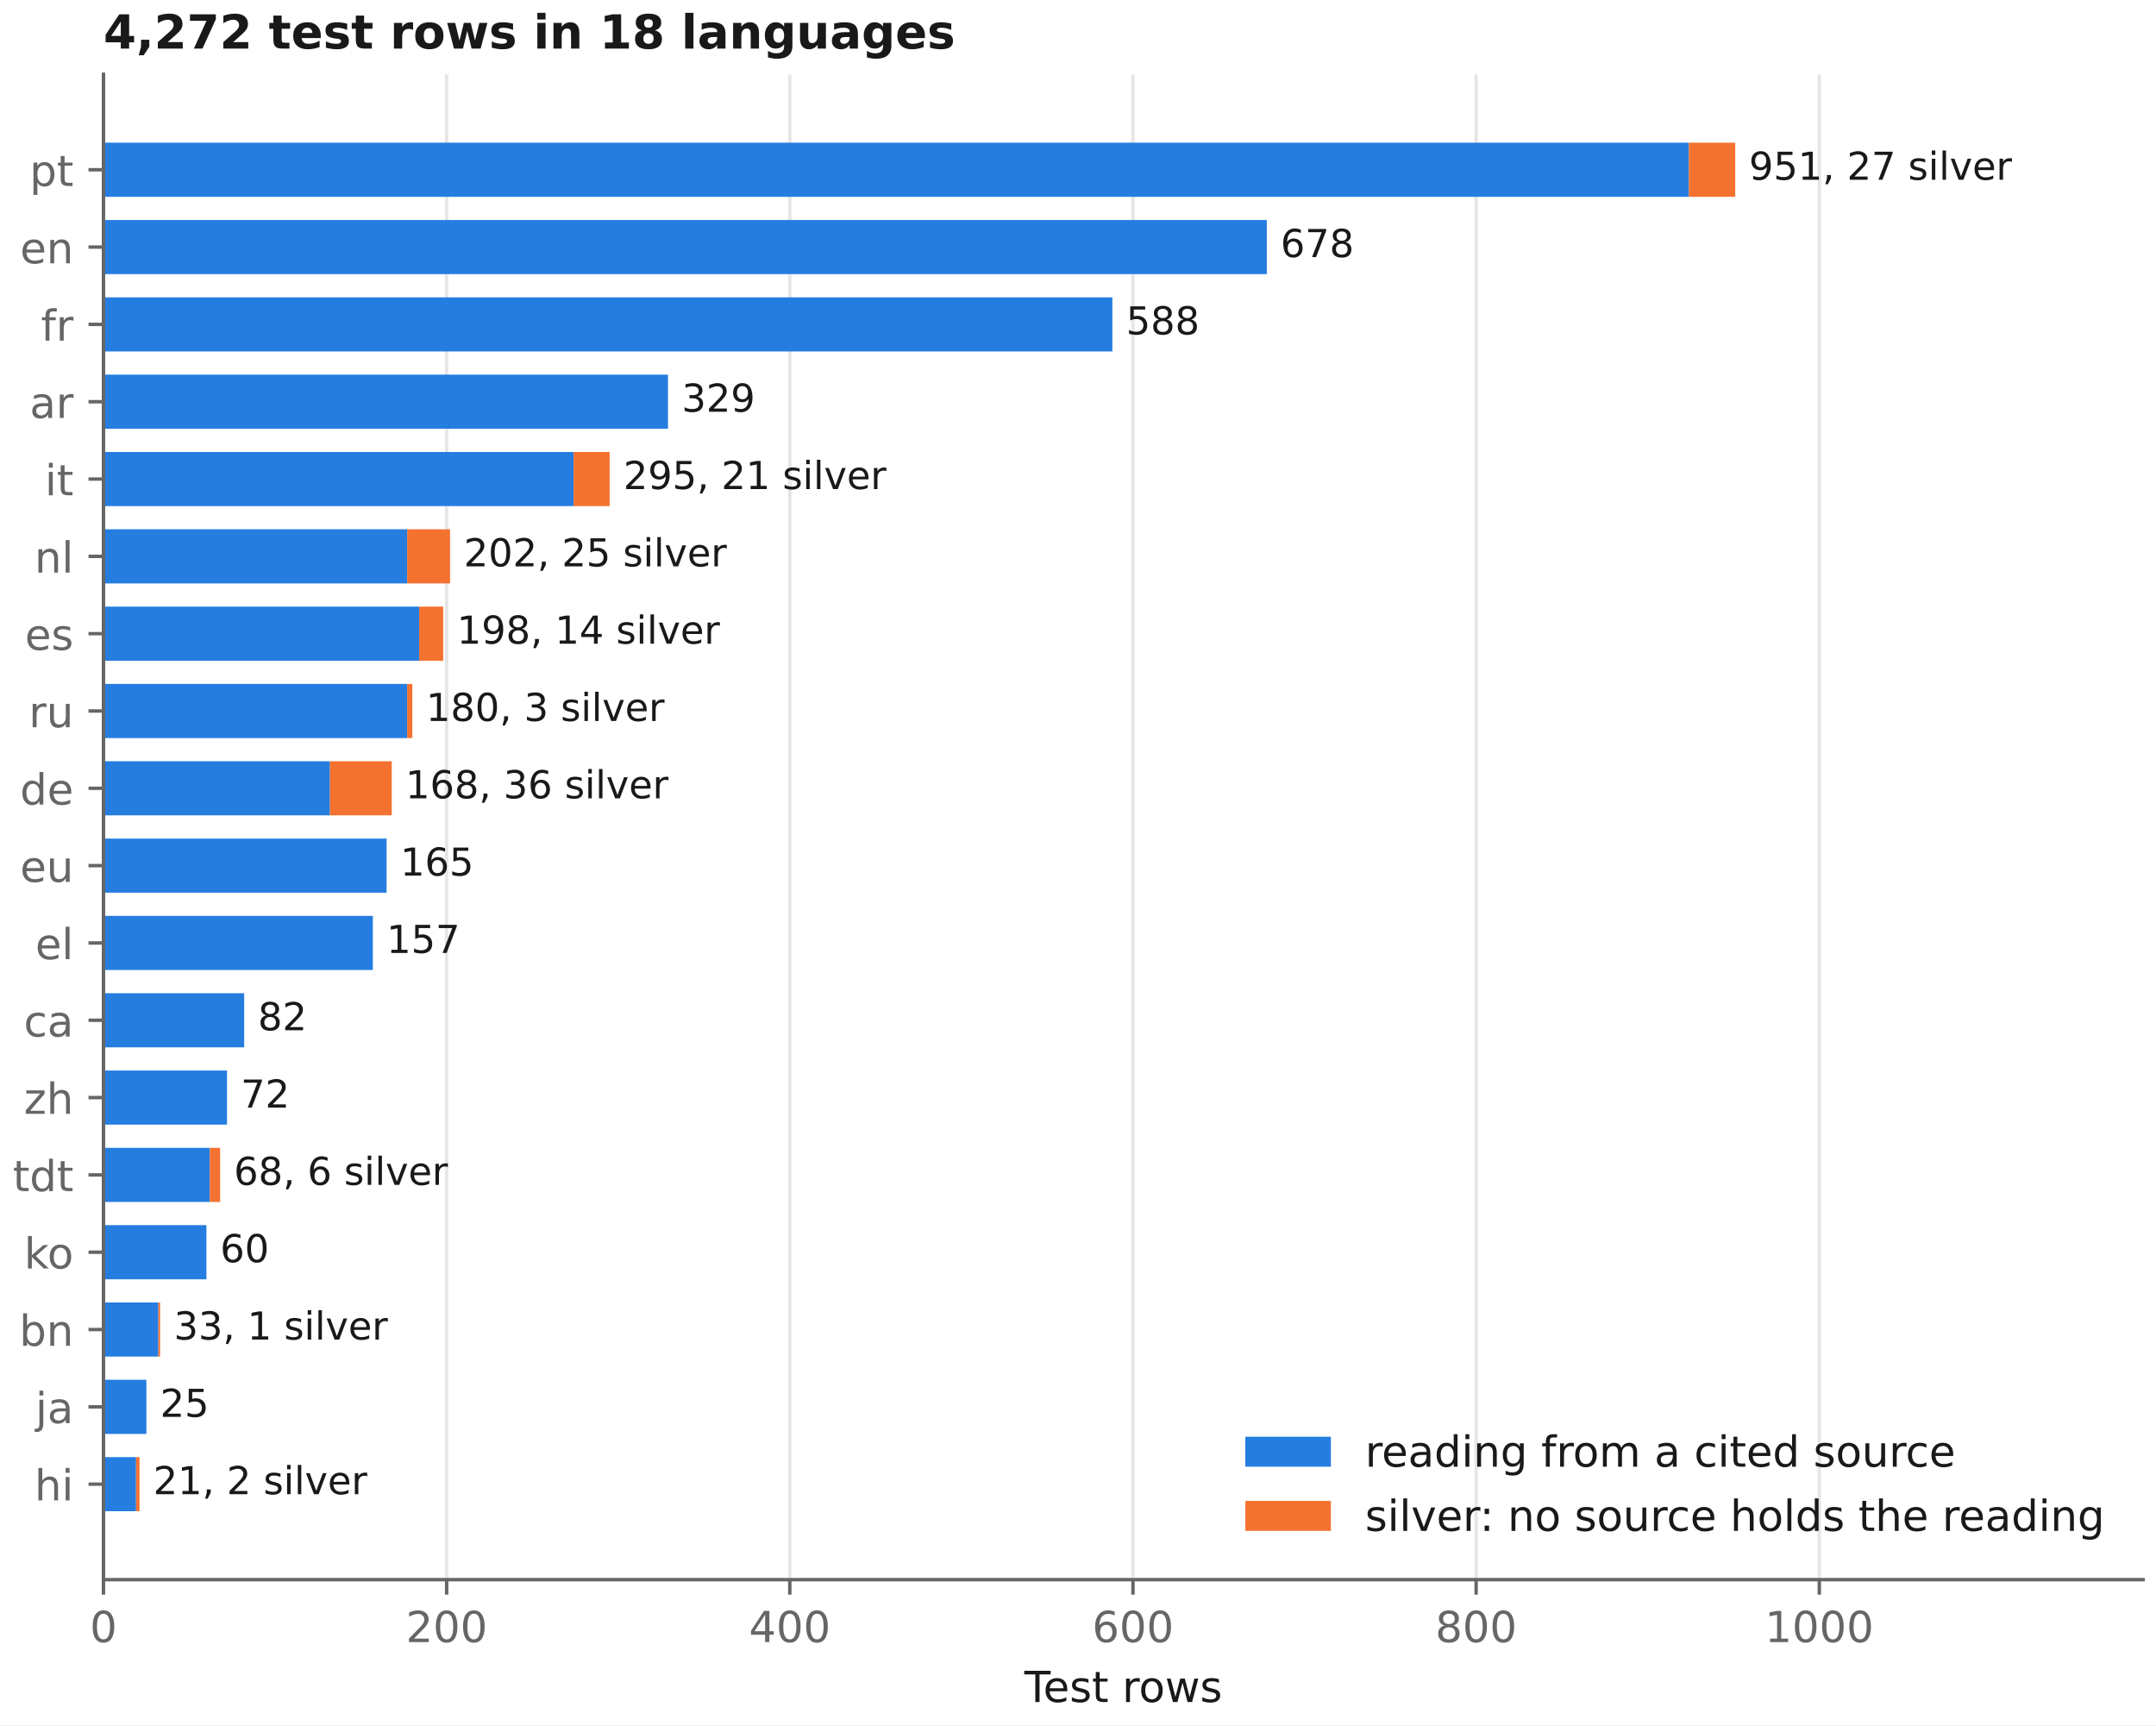
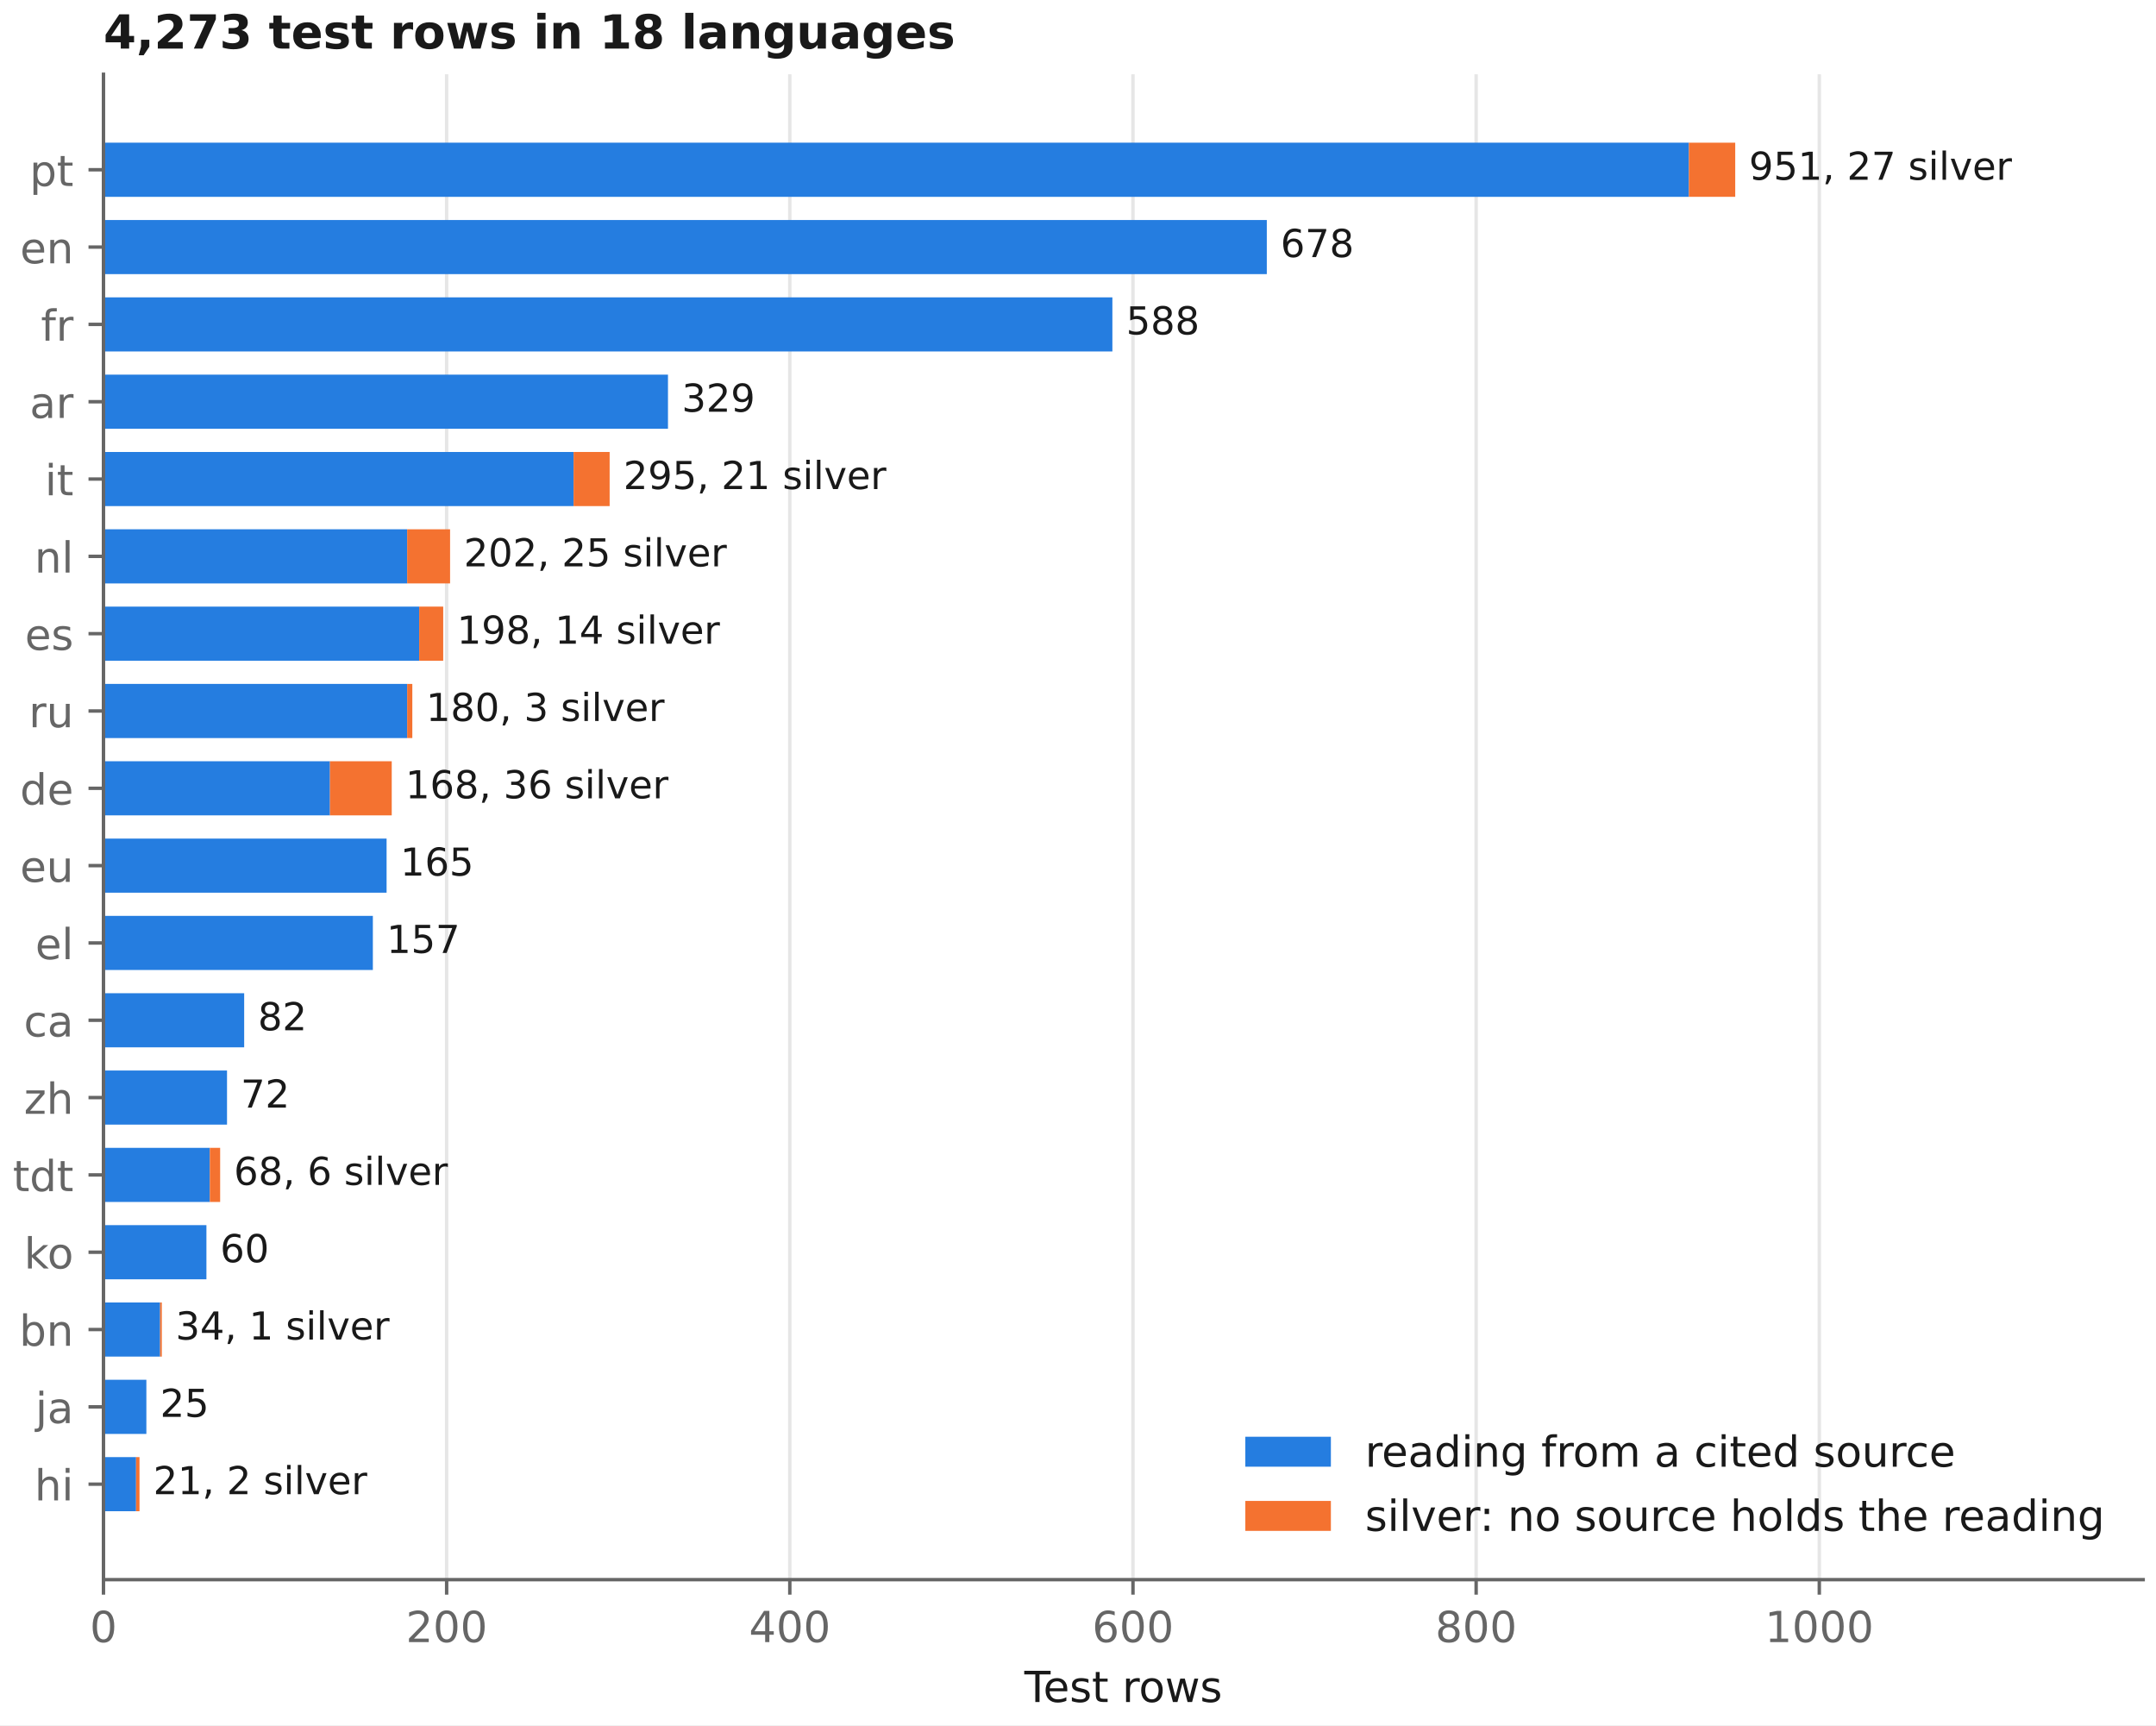
<svg xmlns="http://www.w3.org/2000/svg" xmlns:xlink="http://www.w3.org/1999/xlink" width="504pt" height="403.2pt" viewBox="0 0 504 403.2" version="1.1">
  <defs>
    <style type="text/css">*{stroke-linejoin: round; stroke-linecap: butt}</style>
  </defs>
  <g id="figure_1">
    <g id="patch_1">
      <path d="M 0 403.2  L 504 403.2  L 504 0  L 0 0  z " style="fill: #ffffff" />
    </g>
    <g id="axes_1">
      <g id="patch_2">
        <path d="M 24.189 369.2  L 501 369.2  L 501 17.359  L 24.189 17.359  z " style="fill: #ffffff" />
      </g>
      <g id="matplotlib.axis_1">
        <g id="xtick_1">
          <g id="line2d_1">
            <path d="M 24.189 369.2  L 24.189 17.359  " clip-path="url(#pc257450eb6)" style="fill: none; stroke: #e6e6e6; stroke-width: 0.8; stroke-linecap: square" />
          </g>
          <g id="line2d_2">
            <defs>
              <path id="m0db574f044" d="M 0 0  L 0 3.5  " style="stroke: #666666; stroke-width: 0.8" />
            </defs>
            <g>
              <use xlink:href="#m0db574f044" x="24.189" y="369.2" style="fill: #666666; stroke: #666666; stroke-width: 0.8" />
            </g>
          </g>
          <g id="text_1">
            <text style="font-size: 10px; font-family: 'DejaVu Sans', 'Bitstream Vera Sans', 'Computer Modern Sans Serif', 'Lucida Grande', 'Verdana', 'Geneva', 'Lucid', 'Arial', 'Helvetica', 'Avant Garde', sans-serif; text-anchor: middle; fill: #666666" x="24.189" y="383.797" transform="rotate(-0 24.1893 383.7974)">0</text>
          </g>
        </g>
        <g id="xtick_2">
          <g id="line2d_3">
            <path d="M 104.41 369.2  L 104.41 17.359  " clip-path="url(#pc257450eb6)" style="fill: none; stroke: #e6e6e6; stroke-width: 0.8; stroke-linecap: square" />
          </g>
          <g id="line2d_4">
            <g>
              <use xlink:href="#m0db574f044" x="104.41" y="369.2" style="fill: #666666; stroke: #666666; stroke-width: 0.8" />
            </g>
          </g>
          <g id="text_2">
            <text style="font-size: 10px; font-family: 'DejaVu Sans', 'Bitstream Vera Sans', 'Computer Modern Sans Serif', 'Lucida Grande', 'Verdana', 'Geneva', 'Lucid', 'Arial', 'Helvetica', 'Avant Garde', sans-serif; text-anchor: middle; fill: #666666" x="104.41" y="383.797" transform="rotate(-0 104.4098 383.7974)">200</text>
          </g>
        </g>
        <g id="xtick_3">
          <g id="line2d_5">
            <path d="M 184.63 369.2  L 184.63 17.359  " clip-path="url(#pc257450eb6)" style="fill: none; stroke: #e6e6e6; stroke-width: 0.8; stroke-linecap: square" />
          </g>
          <g id="line2d_6">
            <g>
              <use xlink:href="#m0db574f044" x="184.63" y="369.2" style="fill: #666666; stroke: #666666; stroke-width: 0.8" />
            </g>
          </g>
          <g id="text_3">
            <text style="font-size: 10px; font-family: 'DejaVu Sans', 'Bitstream Vera Sans', 'Computer Modern Sans Serif', 'Lucida Grande', 'Verdana', 'Geneva', 'Lucid', 'Arial', 'Helvetica', 'Avant Garde', sans-serif; text-anchor: middle; fill: #666666" x="184.63" y="383.797" transform="rotate(-0 184.6303 383.7974)">400</text>
          </g>
        </g>
        <g id="xtick_4">
          <g id="line2d_7">
            <path d="M 264.851 369.2  L 264.851 17.359  " clip-path="url(#pc257450eb6)" style="fill: none; stroke: #e6e6e6; stroke-width: 0.8; stroke-linecap: square" />
          </g>
          <g id="line2d_8">
            <g>
              <use xlink:href="#m0db574f044" x="264.851" y="369.2" style="fill: #666666; stroke: #666666; stroke-width: 0.8" />
            </g>
          </g>
          <g id="text_4">
            <text style="font-size: 10px; font-family: 'DejaVu Sans', 'Bitstream Vera Sans', 'Computer Modern Sans Serif', 'Lucida Grande', 'Verdana', 'Geneva', 'Lucid', 'Arial', 'Helvetica', 'Avant Garde', sans-serif; text-anchor: middle; fill: #666666" x="264.851" y="383.797" transform="rotate(-0 264.8507 383.7974)">600</text>
          </g>
        </g>
        <g id="xtick_5">
          <g id="line2d_9">
            <path d="M 345.071 369.2  L 345.071 17.359  " clip-path="url(#pc257450eb6)" style="fill: none; stroke: #e6e6e6; stroke-width: 0.8; stroke-linecap: square" />
          </g>
          <g id="line2d_10">
            <g>
              <use xlink:href="#m0db574f044" x="345.071" y="369.2" style="fill: #666666; stroke: #666666; stroke-width: 0.8" />
            </g>
          </g>
          <g id="text_5">
            <text style="font-size: 10px; font-family: 'DejaVu Sans', 'Bitstream Vera Sans', 'Computer Modern Sans Serif', 'Lucida Grande', 'Verdana', 'Geneva', 'Lucid', 'Arial', 'Helvetica', 'Avant Garde', sans-serif; text-anchor: middle; fill: #666666" x="345.071" y="383.797" transform="rotate(-0 345.0712 383.7974)">800</text>
          </g>
        </g>
        <g id="xtick_6">
          <g id="line2d_11">
            <path d="M 425.292 369.2  L 425.292 17.359  " clip-path="url(#pc257450eb6)" style="fill: none; stroke: #e6e6e6; stroke-width: 0.8; stroke-linecap: square" />
          </g>
          <g id="line2d_12">
            <g>
              <use xlink:href="#m0db574f044" x="425.292" y="369.2" style="fill: #666666; stroke: #666666; stroke-width: 0.8" />
            </g>
          </g>
          <g id="text_6">
            <text style="font-size: 10px; font-family: 'DejaVu Sans', 'Bitstream Vera Sans', 'Computer Modern Sans Serif', 'Lucida Grande', 'Verdana', 'Geneva', 'Lucid', 'Arial', 'Helvetica', 'Avant Garde', sans-serif; text-anchor: middle; fill: #666666" x="425.292" y="383.797" transform="rotate(-0 425.2917 383.7974)">1000</text>
          </g>
        </g>
        <g id="text_7">
          <text style="font-size: 10px; font-family: 'DejaVu Sans', 'Bitstream Vera Sans', 'Computer Modern Sans Serif', 'Lucida Grande', 'Verdana', 'Geneva', 'Lucid', 'Arial', 'Helvetica', 'Avant Garde', sans-serif; text-anchor: middle; fill: #191919" x="262.595" y="397.797" transform="rotate(-0 262.5945 397.7974)">Test rows</text>
        </g>
      </g>
      <g id="matplotlib.axis_2">
        <g id="ytick_1">
          <g id="line2d_13">
            <defs>
              <path id="m9a97e96fcf" d="M 0 0  L -3.5 0  " style="stroke: #666666; stroke-width: 0.8" />
            </defs>
            <g>
              <use xlink:href="#m9a97e96fcf" x="24.189" y="346.882" style="fill: #666666; stroke: #666666; stroke-width: 0.8" />
            </g>
          </g>
          <g id="text_8">
            <text style="font-size: 10px; font-family: 'DejaVu Sans', 'Bitstream Vera Sans', 'Computer Modern Sans Serif', 'Lucida Grande', 'Verdana', 'Geneva', 'Lucid', 'Arial', 'Helvetica', 'Avant Garde', sans-serif; text-anchor: end; fill: #666666" x="17.189" y="350.681" transform="rotate(-0 17.1893 350.6814)">hi</text>
          </g>
        </g>
        <g id="ytick_2">
          <g id="line2d_14">
            <g>
              <use xlink:href="#m9a97e96fcf" x="24.189" y="328.811" style="fill: #666666; stroke: #666666; stroke-width: 0.8" />
            </g>
          </g>
          <g id="text_9">
            <text style="font-size: 10px; font-family: 'DejaVu Sans', 'Bitstream Vera Sans', 'Computer Modern Sans Serif', 'Lucida Grande', 'Verdana', 'Geneva', 'Lucid', 'Arial', 'Helvetica', 'Avant Garde', sans-serif; text-anchor: end; fill: #666666" x="17.189" y="332.61" transform="rotate(-0 17.1893 332.6104)">ja</text>
          </g>
        </g>
        <g id="ytick_3">
          <g id="line2d_15">
            <g>
              <use xlink:href="#m9a97e96fcf" x="24.189" y="310.74" style="fill: #666666; stroke: #666666; stroke-width: 0.8" />
            </g>
          </g>
          <g id="text_10">
            <text style="font-size: 10px; font-family: 'DejaVu Sans', 'Bitstream Vera Sans', 'Computer Modern Sans Serif', 'Lucida Grande', 'Verdana', 'Geneva', 'Lucid', 'Arial', 'Helvetica', 'Avant Garde', sans-serif; text-anchor: end; fill: #666666" x="17.189" y="314.539" transform="rotate(-0 17.1893 314.5395)">bn</text>
          </g>
        </g>
        <g id="ytick_4">
          <g id="line2d_16">
            <g>
              <use xlink:href="#m9a97e96fcf" x="24.189" y="292.669" style="fill: #666666; stroke: #666666; stroke-width: 0.8" />
            </g>
          </g>
          <g id="text_11">
            <text style="font-size: 10px; font-family: 'DejaVu Sans', 'Bitstream Vera Sans', 'Computer Modern Sans Serif', 'Lucida Grande', 'Verdana', 'Geneva', 'Lucid', 'Arial', 'Helvetica', 'Avant Garde', sans-serif; text-anchor: end; fill: #666666" x="17.189" y="296.469" transform="rotate(-0 17.1893 296.4685)">ko</text>
          </g>
        </g>
        <g id="ytick_5">
          <g id="line2d_17">
            <g>
              <use xlink:href="#m9a97e96fcf" x="24.189" y="274.598" style="fill: #666666; stroke: #666666; stroke-width: 0.8" />
            </g>
          </g>
          <g id="text_12">
            <text style="font-size: 10px; font-family: 'DejaVu Sans', 'Bitstream Vera Sans', 'Computer Modern Sans Serif', 'Lucida Grande', 'Verdana', 'Geneva', 'Lucid', 'Arial', 'Helvetica', 'Avant Garde', sans-serif; text-anchor: end; fill: #666666" x="17.189" y="278.398" transform="rotate(-0 17.1893 278.3976)">tdt</text>
          </g>
        </g>
        <g id="ytick_6">
          <g id="line2d_18">
            <g>
              <use xlink:href="#m9a97e96fcf" x="24.189" y="256.527" style="fill: #666666; stroke: #666666; stroke-width: 0.8" />
            </g>
          </g>
          <g id="text_13">
            <text style="font-size: 10px; font-family: 'DejaVu Sans', 'Bitstream Vera Sans', 'Computer Modern Sans Serif', 'Lucida Grande', 'Verdana', 'Geneva', 'Lucid', 'Arial', 'Helvetica', 'Avant Garde', sans-serif; text-anchor: end; fill: #666666" x="17.189" y="260.327" transform="rotate(-0 17.1893 260.3267)">zh</text>
          </g>
        </g>
        <g id="ytick_7">
          <g id="line2d_19">
            <g>
              <use xlink:href="#m9a97e96fcf" x="24.189" y="238.456" style="fill: #666666; stroke: #666666; stroke-width: 0.8" />
            </g>
          </g>
          <g id="text_14">
            <text style="font-size: 10px; font-family: 'DejaVu Sans', 'Bitstream Vera Sans', 'Computer Modern Sans Serif', 'Lucida Grande', 'Verdana', 'Geneva', 'Lucid', 'Arial', 'Helvetica', 'Avant Garde', sans-serif; text-anchor: end; fill: #666666" x="17.189" y="242.255" transform="rotate(-0 17.1893 242.2553)">ca</text>
          </g>
        </g>
        <g id="ytick_8">
          <g id="line2d_20">
            <g>
              <use xlink:href="#m9a97e96fcf" x="24.189" y="220.386" style="fill: #666666; stroke: #666666; stroke-width: 0.8" />
            </g>
          </g>
          <g id="text_15">
            <text style="font-size: 10px; font-family: 'DejaVu Sans', 'Bitstream Vera Sans', 'Computer Modern Sans Serif', 'Lucida Grande', 'Verdana', 'Geneva', 'Lucid', 'Arial', 'Helvetica', 'Avant Garde', sans-serif; text-anchor: end; fill: #666666" x="17.189" y="224.185" transform="rotate(-0 17.1893 224.1848)">el</text>
          </g>
        </g>
        <g id="ytick_9">
          <g id="line2d_21">
            <g>
              <use xlink:href="#m9a97e96fcf" x="24.189" y="202.315" style="fill: #666666; stroke: #666666; stroke-width: 0.8" />
            </g>
          </g>
          <g id="text_16">
            <text style="font-size: 10px; font-family: 'DejaVu Sans', 'Bitstream Vera Sans', 'Computer Modern Sans Serif', 'Lucida Grande', 'Verdana', 'Geneva', 'Lucid', 'Arial', 'Helvetica', 'Avant Garde', sans-serif; text-anchor: end; fill: #666666" x="17.189" y="206.113" transform="rotate(-0 17.1893 206.1134)">eu</text>
          </g>
        </g>
        <g id="ytick_10">
          <g id="line2d_22">
            <g>
              <use xlink:href="#m9a97e96fcf" x="24.189" y="184.244" style="fill: #666666; stroke: #666666; stroke-width: 0.8" />
            </g>
          </g>
          <g id="text_17">
            <text style="font-size: 10px; font-family: 'DejaVu Sans', 'Bitstream Vera Sans', 'Computer Modern Sans Serif', 'Lucida Grande', 'Verdana', 'Geneva', 'Lucid', 'Arial', 'Helvetica', 'Avant Garde', sans-serif; text-anchor: end; fill: #666666" x="17.189" y="188.043" transform="rotate(-0 17.1893 188.0429)">de</text>
          </g>
        </g>
        <g id="ytick_11">
          <g id="line2d_23">
            <g>
              <use xlink:href="#m9a97e96fcf" x="24.189" y="166.173" style="fill: #666666; stroke: #666666; stroke-width: 0.8" />
            </g>
          </g>
          <g id="text_18">
            <text style="font-size: 10px; font-family: 'DejaVu Sans', 'Bitstream Vera Sans', 'Computer Modern Sans Serif', 'Lucida Grande', 'Verdana', 'Geneva', 'Lucid', 'Arial', 'Helvetica', 'Avant Garde', sans-serif; text-anchor: end; fill: #666666" x="17.189" y="169.972" transform="rotate(-0 17.1893 169.9716)">ru</text>
          </g>
        </g>
        <g id="ytick_12">
          <g id="line2d_24">
            <g>
              <use xlink:href="#m9a97e96fcf" x="24.189" y="148.102" style="fill: #666666; stroke: #666666; stroke-width: 0.8" />
            </g>
          </g>
          <g id="text_19">
            <text style="font-size: 10px; font-family: 'DejaVu Sans', 'Bitstream Vera Sans', 'Computer Modern Sans Serif', 'Lucida Grande', 'Verdana', 'Geneva', 'Lucid', 'Arial', 'Helvetica', 'Avant Garde', sans-serif; text-anchor: end; fill: #666666" x="17.189" y="151.901" transform="rotate(-0 17.1893 151.9006)">es</text>
          </g>
        </g>
        <g id="ytick_13">
          <g id="line2d_25">
            <g>
              <use xlink:href="#m9a97e96fcf" x="24.189" y="130.031" style="fill: #666666; stroke: #666666; stroke-width: 0.8" />
            </g>
          </g>
          <g id="text_20">
            <text style="font-size: 10px; font-family: 'DejaVu Sans', 'Bitstream Vera Sans', 'Computer Modern Sans Serif', 'Lucida Grande', 'Verdana', 'Geneva', 'Lucid', 'Arial', 'Helvetica', 'Avant Garde', sans-serif; text-anchor: end; fill: #666666" x="17.189" y="133.83" transform="rotate(-0 17.1893 133.8301)">nl</text>
          </g>
        </g>
        <g id="ytick_14">
          <g id="line2d_26">
            <g>
              <use xlink:href="#m9a97e96fcf" x="24.189" y="111.96" style="fill: #666666; stroke: #666666; stroke-width: 0.8" />
            </g>
          </g>
          <g id="text_21">
            <text style="font-size: 10px; font-family: 'DejaVu Sans', 'Bitstream Vera Sans', 'Computer Modern Sans Serif', 'Lucida Grande', 'Verdana', 'Geneva', 'Lucid', 'Arial', 'Helvetica', 'Avant Garde', sans-serif; text-anchor: end; fill: #666666" x="17.189" y="115.759" transform="rotate(-0 17.1893 115.7591)">it</text>
          </g>
        </g>
        <g id="ytick_15">
          <g id="line2d_27">
            <g>
              <use xlink:href="#m9a97e96fcf" x="24.189" y="93.889" style="fill: #666666; stroke: #666666; stroke-width: 0.8" />
            </g>
          </g>
          <g id="text_22">
            <text style="font-size: 10px; font-family: 'DejaVu Sans', 'Bitstream Vera Sans', 'Computer Modern Sans Serif', 'Lucida Grande', 'Verdana', 'Geneva', 'Lucid', 'Arial', 'Helvetica', 'Avant Garde', sans-serif; text-anchor: end; fill: #666666" x="17.189" y="97.688" transform="rotate(-0 17.1893 97.68779)">ar</text>
          </g>
        </g>
        <g id="ytick_16">
          <g id="line2d_28">
            <g>
              <use xlink:href="#m9a97e96fcf" x="24.189" y="75.818" style="fill: #666666; stroke: #666666; stroke-width: 0.8" />
            </g>
          </g>
          <g id="text_23">
            <text style="font-size: 10px; font-family: 'DejaVu Sans', 'Bitstream Vera Sans', 'Computer Modern Sans Serif', 'Lucida Grande', 'Verdana', 'Geneva', 'Lucid', 'Arial', 'Helvetica', 'Avant Garde', sans-serif; text-anchor: end; fill: #666666" x="17.189" y="79.617" transform="rotate(-0 17.1893 79.61724)">fr</text>
          </g>
        </g>
        <g id="ytick_17">
          <g id="line2d_29">
            <g>
              <use xlink:href="#m9a97e96fcf" x="24.189" y="57.747" style="fill: #666666; stroke: #666666; stroke-width: 0.8" />
            </g>
          </g>
          <g id="text_24">
            <text style="font-size: 10px; font-family: 'DejaVu Sans', 'Bitstream Vera Sans', 'Computer Modern Sans Serif', 'Lucida Grande', 'Verdana', 'Geneva', 'Lucid', 'Arial', 'Helvetica', 'Avant Garde', sans-serif; text-anchor: end; fill: #666666" x="17.189" y="61.546" transform="rotate(-0 17.1893 61.5459)">en</text>
          </g>
        </g>
        <g id="ytick_18">
          <g id="line2d_30">
            <g>
              <use xlink:href="#m9a97e96fcf" x="24.189" y="39.676" style="fill: #666666; stroke: #666666; stroke-width: 0.8" />
            </g>
          </g>
          <g id="text_25">
            <text style="font-size: 10px; font-family: 'DejaVu Sans', 'Bitstream Vera Sans', 'Computer Modern Sans Serif', 'Lucida Grande', 'Verdana', 'Geneva', 'Lucid', 'Arial', 'Helvetica', 'Avant Garde', sans-serif; text-anchor: end; fill: #666666" x="17.189" y="43.475" transform="rotate(-0 17.1893 43.47496)">pt</text>
          </g>
        </g>
      </g>
      <g id="patch_3">
        <path d="M 24.189 353.207  L 31.81 353.207  L 31.81 340.557  L 24.189 340.557  z " clip-path="url(#pc257450eb6)" style="fill: #257de0" />
      </g>
      <g id="patch_4">
        <path d="M 24.189 335.136  L 34.217 335.136  L 34.217 322.486  L 24.189 322.486  z " clip-path="url(#pc257450eb6)" style="fill: #257de0" />
      </g>
      <g id="patch_5">
-         <path d="M 24.189 317.065  L 37.025 317.065  L 37.025 304.415  L 24.189 304.415  z " clip-path="url(#pc257450eb6)" style="fill: #257de0" />
+         <path d="M 24.189 317.065  L 37.426 317.065  L 37.426 304.415  L 24.189 304.415  z " clip-path="url(#pc257450eb6)" style="fill: #257de0" />
      </g>
      <g id="patch_6">
        <path d="M 24.189 298.994  L 48.255 298.994  L 48.255 286.344  L 24.189 286.344  z " clip-path="url(#pc257450eb6)" style="fill: #257de0" />
      </g>
      <g id="patch_7">
        <path d="M 24.189 280.923  L 49.058 280.923  L 49.058 268.274  L 24.189 268.274  z " clip-path="url(#pc257450eb6)" style="fill: #257de0" />
      </g>
      <g id="patch_8">
        <path d="M 24.189 262.852  L 53.069 262.852  L 53.069 250.203  L 24.189 250.203  z " clip-path="url(#pc257450eb6)" style="fill: #257de0" />
      </g>
      <g id="patch_9">
        <path d="M 24.189 244.781  L 57.08 244.781  L 57.08 232.132  L 24.189 232.132  z " clip-path="url(#pc257450eb6)" style="fill: #257de0" />
      </g>
      <g id="patch_10">
        <path d="M 24.189 226.71  L 87.162 226.71  L 87.162 214.061  L 24.189 214.061  z " clip-path="url(#pc257450eb6)" style="fill: #257de0" />
      </g>
      <g id="patch_11">
        <path d="M 24.189 208.639  L 90.371 208.639  L 90.371 195.99  L 24.189 195.99  z " clip-path="url(#pc257450eb6)" style="fill: #257de0" />
      </g>
      <g id="patch_12">
        <path d="M 24.189 190.568  L 77.135 190.568  L 77.135 177.919  L 24.189 177.919  z " clip-path="url(#pc257450eb6)" style="fill: #257de0" />
      </g>
      <g id="patch_13">
        <path d="M 24.189 172.498  L 95.184 172.498  L 95.184 159.848  L 24.189 159.848  z " clip-path="url(#pc257450eb6)" style="fill: #257de0" />
      </g>
      <g id="patch_14">
        <path d="M 24.189 154.427  L 97.992 154.427  L 97.992 141.777  L 24.189 141.777  z " clip-path="url(#pc257450eb6)" style="fill: #257de0" />
      </g>
      <g id="patch_15">
        <path d="M 24.189 136.356  L 95.184 136.356  L 95.184 123.706  L 24.189 123.706  z " clip-path="url(#pc257450eb6)" style="fill: #257de0" />
      </g>
      <g id="patch_16">
        <path d="M 24.189 118.285  L 134.091 118.285  L 134.091 105.635  L 24.189 105.635  z " clip-path="url(#pc257450eb6)" style="fill: #257de0" />
      </g>
      <g id="patch_17">
        <path d="M 24.189 100.214  L 156.152 100.214  L 156.152 87.564  L 24.189 87.564  z " clip-path="url(#pc257450eb6)" style="fill: #257de0" />
      </g>
      <g id="patch_18">
        <path d="M 24.189 82.143  L 260.038 82.143  L 260.038 69.493  L 24.189 69.493  z " clip-path="url(#pc257450eb6)" style="fill: #257de0" />
      </g>
      <g id="patch_19">
        <path d="M 24.189 64.072  L 296.137 64.072  L 296.137 51.422  L 24.189 51.422  z " clip-path="url(#pc257450eb6)" style="fill: #257de0" />
      </g>
      <g id="patch_20">
        <path d="M 24.189 46.001  L 394.808 46.001  L 394.808 33.351  L 24.189 33.351  z " clip-path="url(#pc257450eb6)" style="fill: #257de0" />
      </g>
      <g id="patch_21">
        <path d="M 31.81 353.207  L 32.612 353.207  L 32.612 340.557  L 31.81 340.557  z " clip-path="url(#pc257450eb6)" style="fill: #f47230" />
      </g>
      <g id="patch_22">
        <path d="M 34.217 335.136  L 34.217 335.136  L 34.217 322.486  L 34.217 322.486  z " clip-path="url(#pc257450eb6)" style="fill: #f47230" />
      </g>
      <g id="patch_23">
-         <path d="M 37.025 317.065  L 37.426 317.065  L 37.426 304.415  L 37.025 304.415  z " clip-path="url(#pc257450eb6)" style="fill: #f47230" />
+         <path d="M 37.426 317.065  L 37.827 317.065  L 37.827 304.415  L 37.426 304.415  z " clip-path="url(#pc257450eb6)" style="fill: #f47230" />
      </g>
      <g id="patch_24">
        <path d="M 48.255 298.994  L 48.255 298.994  L 48.255 286.344  L 48.255 286.344  z " clip-path="url(#pc257450eb6)" style="fill: #f47230" />
      </g>
      <g id="patch_25">
        <path d="M 49.058 280.923  L 51.464 280.923  L 51.464 268.274  L 49.058 268.274  z " clip-path="url(#pc257450eb6)" style="fill: #f47230" />
      </g>
      <g id="patch_26">
        <path d="M 53.069 262.852  L 53.069 262.852  L 53.069 250.203  L 53.069 250.203  z " clip-path="url(#pc257450eb6)" style="fill: #f47230" />
      </g>
      <g id="patch_27">
        <path d="M 57.08 244.781  L 57.08 244.781  L 57.08 232.132  L 57.08 232.132  z " clip-path="url(#pc257450eb6)" style="fill: #f47230" />
      </g>
      <g id="patch_28">
        <path d="M 87.162 226.71  L 87.162 226.71  L 87.162 214.061  L 87.162 214.061  z " clip-path="url(#pc257450eb6)" style="fill: #f47230" />
      </g>
      <g id="patch_29">
        <path d="M 90.371 208.639  L 90.371 208.639  L 90.371 195.99  L 90.371 195.99  z " clip-path="url(#pc257450eb6)" style="fill: #f47230" />
      </g>
      <g id="patch_30">
        <path d="M 77.135 190.568  L 91.575 190.568  L 91.575 177.919  L 77.135 177.919  z " clip-path="url(#pc257450eb6)" style="fill: #f47230" />
      </g>
      <g id="patch_31">
        <path d="M 95.184 172.498  L 96.388 172.498  L 96.388 159.848  L 95.184 159.848  z " clip-path="url(#pc257450eb6)" style="fill: #f47230" />
      </g>
      <g id="patch_32">
        <path d="M 97.992 154.427  L 103.608 154.427  L 103.608 141.777  L 97.992 141.777  z " clip-path="url(#pc257450eb6)" style="fill: #f47230" />
      </g>
      <g id="patch_33">
        <path d="M 95.184 136.356  L 105.212 136.356  L 105.212 123.706  L 95.184 123.706  z " clip-path="url(#pc257450eb6)" style="fill: #f47230" />
      </g>
      <g id="patch_34">
        <path d="M 134.091 118.285  L 142.515 118.285  L 142.515 105.635  L 134.091 105.635  z " clip-path="url(#pc257450eb6)" style="fill: #f47230" />
      </g>
      <g id="patch_35">
        <path d="M 156.152 100.214  L 156.152 100.214  L 156.152 87.564  L 156.152 87.564  z " clip-path="url(#pc257450eb6)" style="fill: #f47230" />
      </g>
      <g id="patch_36">
        <path d="M 260.038 82.143  L 260.038 82.143  L 260.038 69.493  L 260.038 69.493  z " clip-path="url(#pc257450eb6)" style="fill: #f47230" />
      </g>
      <g id="patch_37">
        <path d="M 296.137 64.072  L 296.137 64.072  L 296.137 51.422  L 296.137 51.422  z " clip-path="url(#pc257450eb6)" style="fill: #f47230" />
      </g>
      <g id="patch_38">
        <path d="M 394.808 46.001  L 405.638 46.001  L 405.638 33.351  L 394.808 33.351  z " clip-path="url(#pc257450eb6)" style="fill: #f47230" />
      </g>
      <g id="patch_39">
        <path d="M 24.189 369.2  L 24.189 17.359  " style="fill: none; stroke: #666666; stroke-width: 0.8; stroke-linejoin: miter; stroke-linecap: square" />
      </g>
      <g id="patch_40">
        <path d="M 24.189 369.2  L 501 369.2  " style="fill: none; stroke: #666666; stroke-width: 0.8; stroke-linejoin: miter; stroke-linecap: square" />
      </g>
      <g id="text_26">
        <text style="font-size: 9px; font-family: 'DejaVu Sans', 'Bitstream Vera Sans', 'Computer Modern Sans Serif', 'Lucida Grande', 'Verdana', 'Geneva', 'Lucid', 'Arial', 'Helvetica', 'Avant Garde', sans-serif; text-anchor: start; fill: #191919" x="35.821" y="349.22" transform="rotate(-0 35.82127 349.2204)">21, 2 silver</text>
      </g>
      <g id="text_27">
        <text style="font-size: 9px; font-family: 'DejaVu Sans', 'Bitstream Vera Sans', 'Computer Modern Sans Serif', 'Lucida Grande', 'Verdana', 'Geneva', 'Lucid', 'Arial', 'Helvetica', 'Avant Garde', sans-serif; text-anchor: start; fill: #191919" x="37.426" y="331.149" transform="rotate(-0 37.42568 331.1491)">25</text>
      </g>
      <g id="text_28">
-         <text style="font-size: 9px; font-family: 'DejaVu Sans', 'Bitstream Vera Sans', 'Computer Modern Sans Serif', 'Lucida Grande', 'Verdana', 'Geneva', 'Lucid', 'Arial', 'Helvetica', 'Avant Garde', sans-serif; text-anchor: start; fill: #191919" x="40.635" y="313.079" transform="rotate(-0 40.6345 313.0785)">33, 1 silver</text>
+         <text style="font-size: 9px; font-family: 'DejaVu Sans', 'Bitstream Vera Sans', 'Computer Modern Sans Serif', 'Lucida Grande', 'Verdana', 'Geneva', 'Lucid', 'Arial', 'Helvetica', 'Avant Garde', sans-serif; text-anchor: start; fill: #191919" x="41.036" y="313.079" transform="rotate(-0 41.0356 313.0785)">34, 1 silver</text>
      </g>
      <g id="text_29">
        <text style="font-size: 9px; font-family: 'DejaVu Sans', 'Bitstream Vera Sans', 'Computer Modern Sans Serif', 'Lucida Grande', 'Verdana', 'Geneva', 'Lucid', 'Arial', 'Helvetica', 'Avant Garde', sans-serif; text-anchor: start; fill: #191919" x="51.464" y="295.007" transform="rotate(-0 51.46426 295.0072)">60</text>
      </g>
      <g id="text_30">
        <text style="font-size: 9px; font-family: 'DejaVu Sans', 'Bitstream Vera Sans', 'Computer Modern Sans Serif', 'Lucida Grande', 'Verdana', 'Geneva', 'Lucid', 'Arial', 'Helvetica', 'Avant Garde', sans-serif; text-anchor: start; fill: #191919" x="54.673" y="276.937" transform="rotate(-0 54.67308 276.9366)">68, 6 silver</text>
      </g>
      <g id="text_31">
        <text style="font-size: 9px; font-family: 'DejaVu Sans', 'Bitstream Vera Sans', 'Computer Modern Sans Serif', 'Lucida Grande', 'Verdana', 'Geneva', 'Lucid', 'Arial', 'Helvetica', 'Avant Garde', sans-serif; text-anchor: start; fill: #191919" x="56.277" y="258.865" transform="rotate(-0 56.27749 258.8653)">72</text>
      </g>
      <g id="text_32">
        <text style="font-size: 9px; font-family: 'DejaVu Sans', 'Bitstream Vera Sans', 'Computer Modern Sans Serif', 'Lucida Grande', 'Verdana', 'Geneva', 'Lucid', 'Arial', 'Helvetica', 'Avant Garde', sans-serif; text-anchor: start; fill: #191919" x="60.289" y="240.794" transform="rotate(-0 60.28852 240.7944)">82</text>
      </g>
      <g id="text_33">
        <text style="font-size: 9px; font-family: 'DejaVu Sans', 'Bitstream Vera Sans', 'Computer Modern Sans Serif', 'Lucida Grande', 'Verdana', 'Geneva', 'Lucid', 'Arial', 'Helvetica', 'Avant Garde', sans-serif; text-anchor: start; fill: #191919" x="90.371" y="222.723" transform="rotate(-0 90.3712 222.7234)">157</text>
      </g>
      <g id="text_34">
        <text style="font-size: 9px; font-family: 'DejaVu Sans', 'Bitstream Vera Sans', 'Computer Modern Sans Serif', 'Lucida Grande', 'Verdana', 'Geneva', 'Lucid', 'Arial', 'Helvetica', 'Avant Garde', sans-serif; text-anchor: start; fill: #191919" x="93.58" y="204.653" transform="rotate(-0 93.58002 204.6525)">165</text>
      </g>
      <g id="text_35">
        <text style="font-size: 9px; font-family: 'DejaVu Sans', 'Bitstream Vera Sans', 'Computer Modern Sans Serif', 'Lucida Grande', 'Verdana', 'Geneva', 'Lucid', 'Arial', 'Helvetica', 'Avant Garde', sans-serif; text-anchor: start; fill: #191919" x="94.783" y="186.582" transform="rotate(-0 94.78332 186.5819)">168, 36 silver</text>
      </g>
      <g id="text_36">
        <text style="font-size: 9px; font-family: 'DejaVu Sans', 'Bitstream Vera Sans', 'Computer Modern Sans Serif', 'Lucida Grande', 'Verdana', 'Geneva', 'Lucid', 'Arial', 'Helvetica', 'Avant Garde', sans-serif; text-anchor: start; fill: #191919" x="99.597" y="168.511" transform="rotate(-0 99.59655 168.511)">180, 3 silver</text>
      </g>
      <g id="text_37">
        <text style="font-size: 9px; font-family: 'DejaVu Sans', 'Bitstream Vera Sans', 'Computer Modern Sans Serif', 'Lucida Grande', 'Verdana', 'Geneva', 'Lucid', 'Arial', 'Helvetica', 'Avant Garde', sans-serif; text-anchor: start; fill: #191919" x="106.816" y="150.44" transform="rotate(-0 106.8164 150.44)">198, 14 silver</text>
      </g>
      <g id="text_38">
        <text style="font-size: 9px; font-family: 'DejaVu Sans', 'Bitstream Vera Sans', 'Computer Modern Sans Serif', 'Lucida Grande', 'Verdana', 'Geneva', 'Lucid', 'Arial', 'Helvetica', 'Avant Garde', sans-serif; text-anchor: start; fill: #191919" x="108.421" y="132.369" transform="rotate(-0 108.4208 132.3691)">202, 25 silver</text>
      </g>
      <g id="text_39">
        <text style="font-size: 9px; font-family: 'DejaVu Sans', 'Bitstream Vera Sans', 'Computer Modern Sans Serif', 'Lucida Grande', 'Verdana', 'Geneva', 'Lucid', 'Arial', 'Helvetica', 'Avant Garde', sans-serif; text-anchor: start; fill: #191919" x="145.723" y="114.298" transform="rotate(-0 145.7233 114.2981)">295, 21 silver</text>
      </g>
      <g id="text_40">
        <text style="font-size: 9px; font-family: 'DejaVu Sans', 'Bitstream Vera Sans', 'Computer Modern Sans Serif', 'Lucida Grande', 'Verdana', 'Geneva', 'Lucid', 'Arial', 'Helvetica', 'Avant Garde', sans-serif; text-anchor: start; fill: #191919" x="159.361" y="96.227" transform="rotate(-0 159.3608 96.22685)">329</text>
      </g>
      <g id="text_41">
        <text style="font-size: 9px; font-family: 'DejaVu Sans', 'Bitstream Vera Sans', 'Computer Modern Sans Serif', 'Lucida Grande', 'Verdana', 'Geneva', 'Lucid', 'Arial', 'Helvetica', 'Avant Garde', sans-serif; text-anchor: start; fill: #191919" x="263.246" y="78.156" transform="rotate(-0 263.2463 78.15591)">588</text>
      </g>
      <g id="text_42">
        <text style="font-size: 9px; font-family: 'DejaVu Sans', 'Bitstream Vera Sans', 'Computer Modern Sans Serif', 'Lucida Grande', 'Verdana', 'Geneva', 'Lucid', 'Arial', 'Helvetica', 'Avant Garde', sans-serif; text-anchor: start; fill: #191919" x="299.346" y="60.085" transform="rotate(-0 299.3455 60.08497)">678</text>
      </g>
      <g id="text_43">
        <text style="font-size: 9px; font-family: 'DejaVu Sans', 'Bitstream Vera Sans', 'Computer Modern Sans Serif', 'Lucida Grande', 'Verdana', 'Geneva', 'Lucid', 'Arial', 'Helvetica', 'Avant Garde', sans-serif; text-anchor: start; fill: #191919" x="408.846" y="42.014" transform="rotate(-0 408.8465 42.01438)">951, 27 silver</text>
      </g>
      <g id="text_44">
-         <text style="font-weight: 700; font-size: 11px; font-family: 'DejaVu Sans', 'Bitstream Vera Sans', 'Computer Modern Sans Serif', 'Lucida Grande', 'Verdana', 'Geneva', 'Lucid', 'Arial', 'Helvetica', 'Avant Garde', sans-serif; text-anchor: start; fill: #191919" x="24.189" y="11.359" transform="rotate(-0 24.1893 11.35852)">4,272 test rows in 18 languages</text>
+         <text style="font-weight: 700; font-size: 11px; font-family: 'DejaVu Sans', 'Bitstream Vera Sans', 'Computer Modern Sans Serif', 'Lucida Grande', 'Verdana', 'Geneva', 'Lucid', 'Arial', 'Helvetica', 'Avant Garde', sans-serif; text-anchor: start; fill: #191919" x="24.189" y="11.359" transform="rotate(-0 24.1893 11.35852)">4,273 test rows in 18 languages</text>
      </g>
      <g id="legend_1">
        <g id="patch_41">
          <path d="M 291.115 342.797  L 311.115 342.797  L 311.115 335.797  L 291.115 335.797  z " style="fill: #257de0" />
        </g>
        <g id="text_45">
          <text style="font-size: 10px; font-family: 'DejaVu Sans', 'Bitstream Vera Sans', 'Computer Modern Sans Serif', 'Lucida Grande', 'Verdana', 'Geneva', 'Lucid', 'Arial', 'Helvetica', 'Avant Garde', sans-serif; text-anchor: start; fill: #191919" x="319.115" y="342.797" transform="rotate(-0 319.1154 342.7966)">reading from a cited source</text>
        </g>
        <g id="patch_42">
          <path d="M 291.115 357.797  L 311.115 357.797  L 311.115 350.797  L 291.115 350.797  z " style="fill: #f47230" />
        </g>
        <g id="text_46">
          <text style="font-size: 10px; font-family: 'DejaVu Sans', 'Bitstream Vera Sans', 'Computer Modern Sans Serif', 'Lucida Grande', 'Verdana', 'Geneva', 'Lucid', 'Arial', 'Helvetica', 'Avant Garde', sans-serif; text-anchor: start; fill: #191919" x="319.115" y="357.797" transform="rotate(-0 319.1154 357.7974)">silver: no source holds the reading</text>
        </g>
      </g>
    </g>
  </g>
  <defs>
    <clipPath id="pc257450eb6">
      <rect x="24.189" y="17.359" width="476.81" height="351.841" />
    </clipPath>
  </defs>
</svg>
